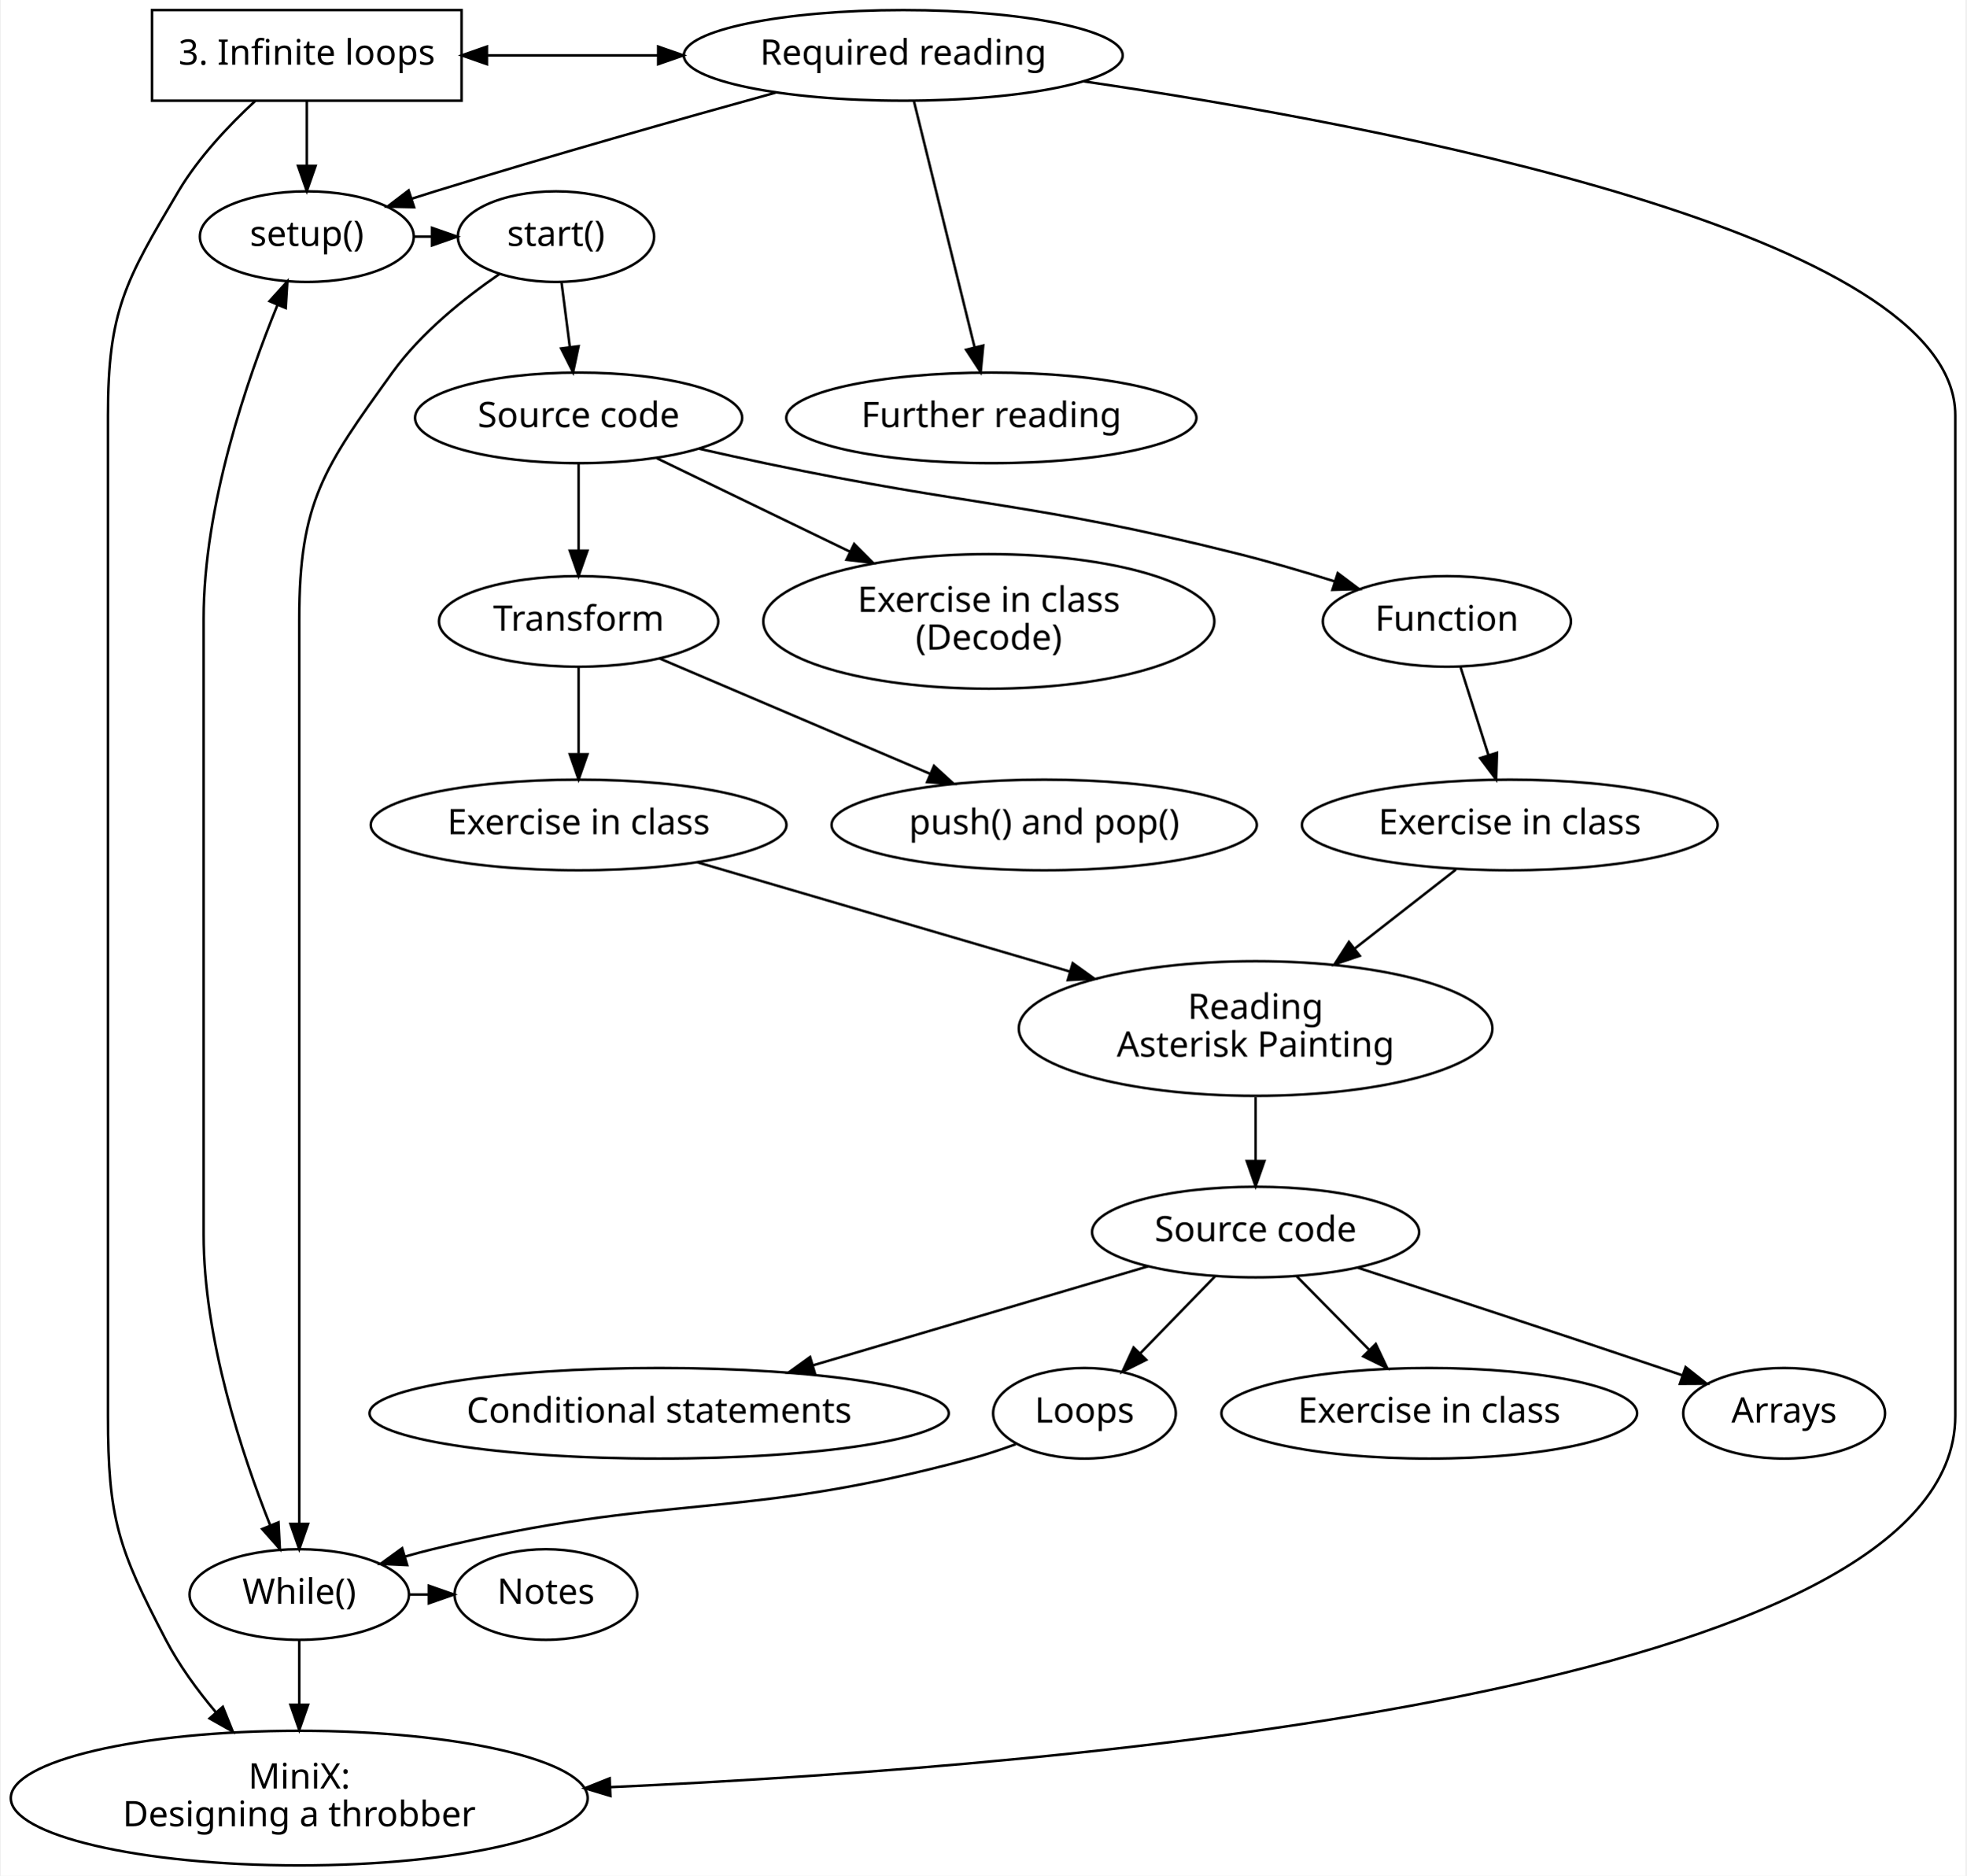
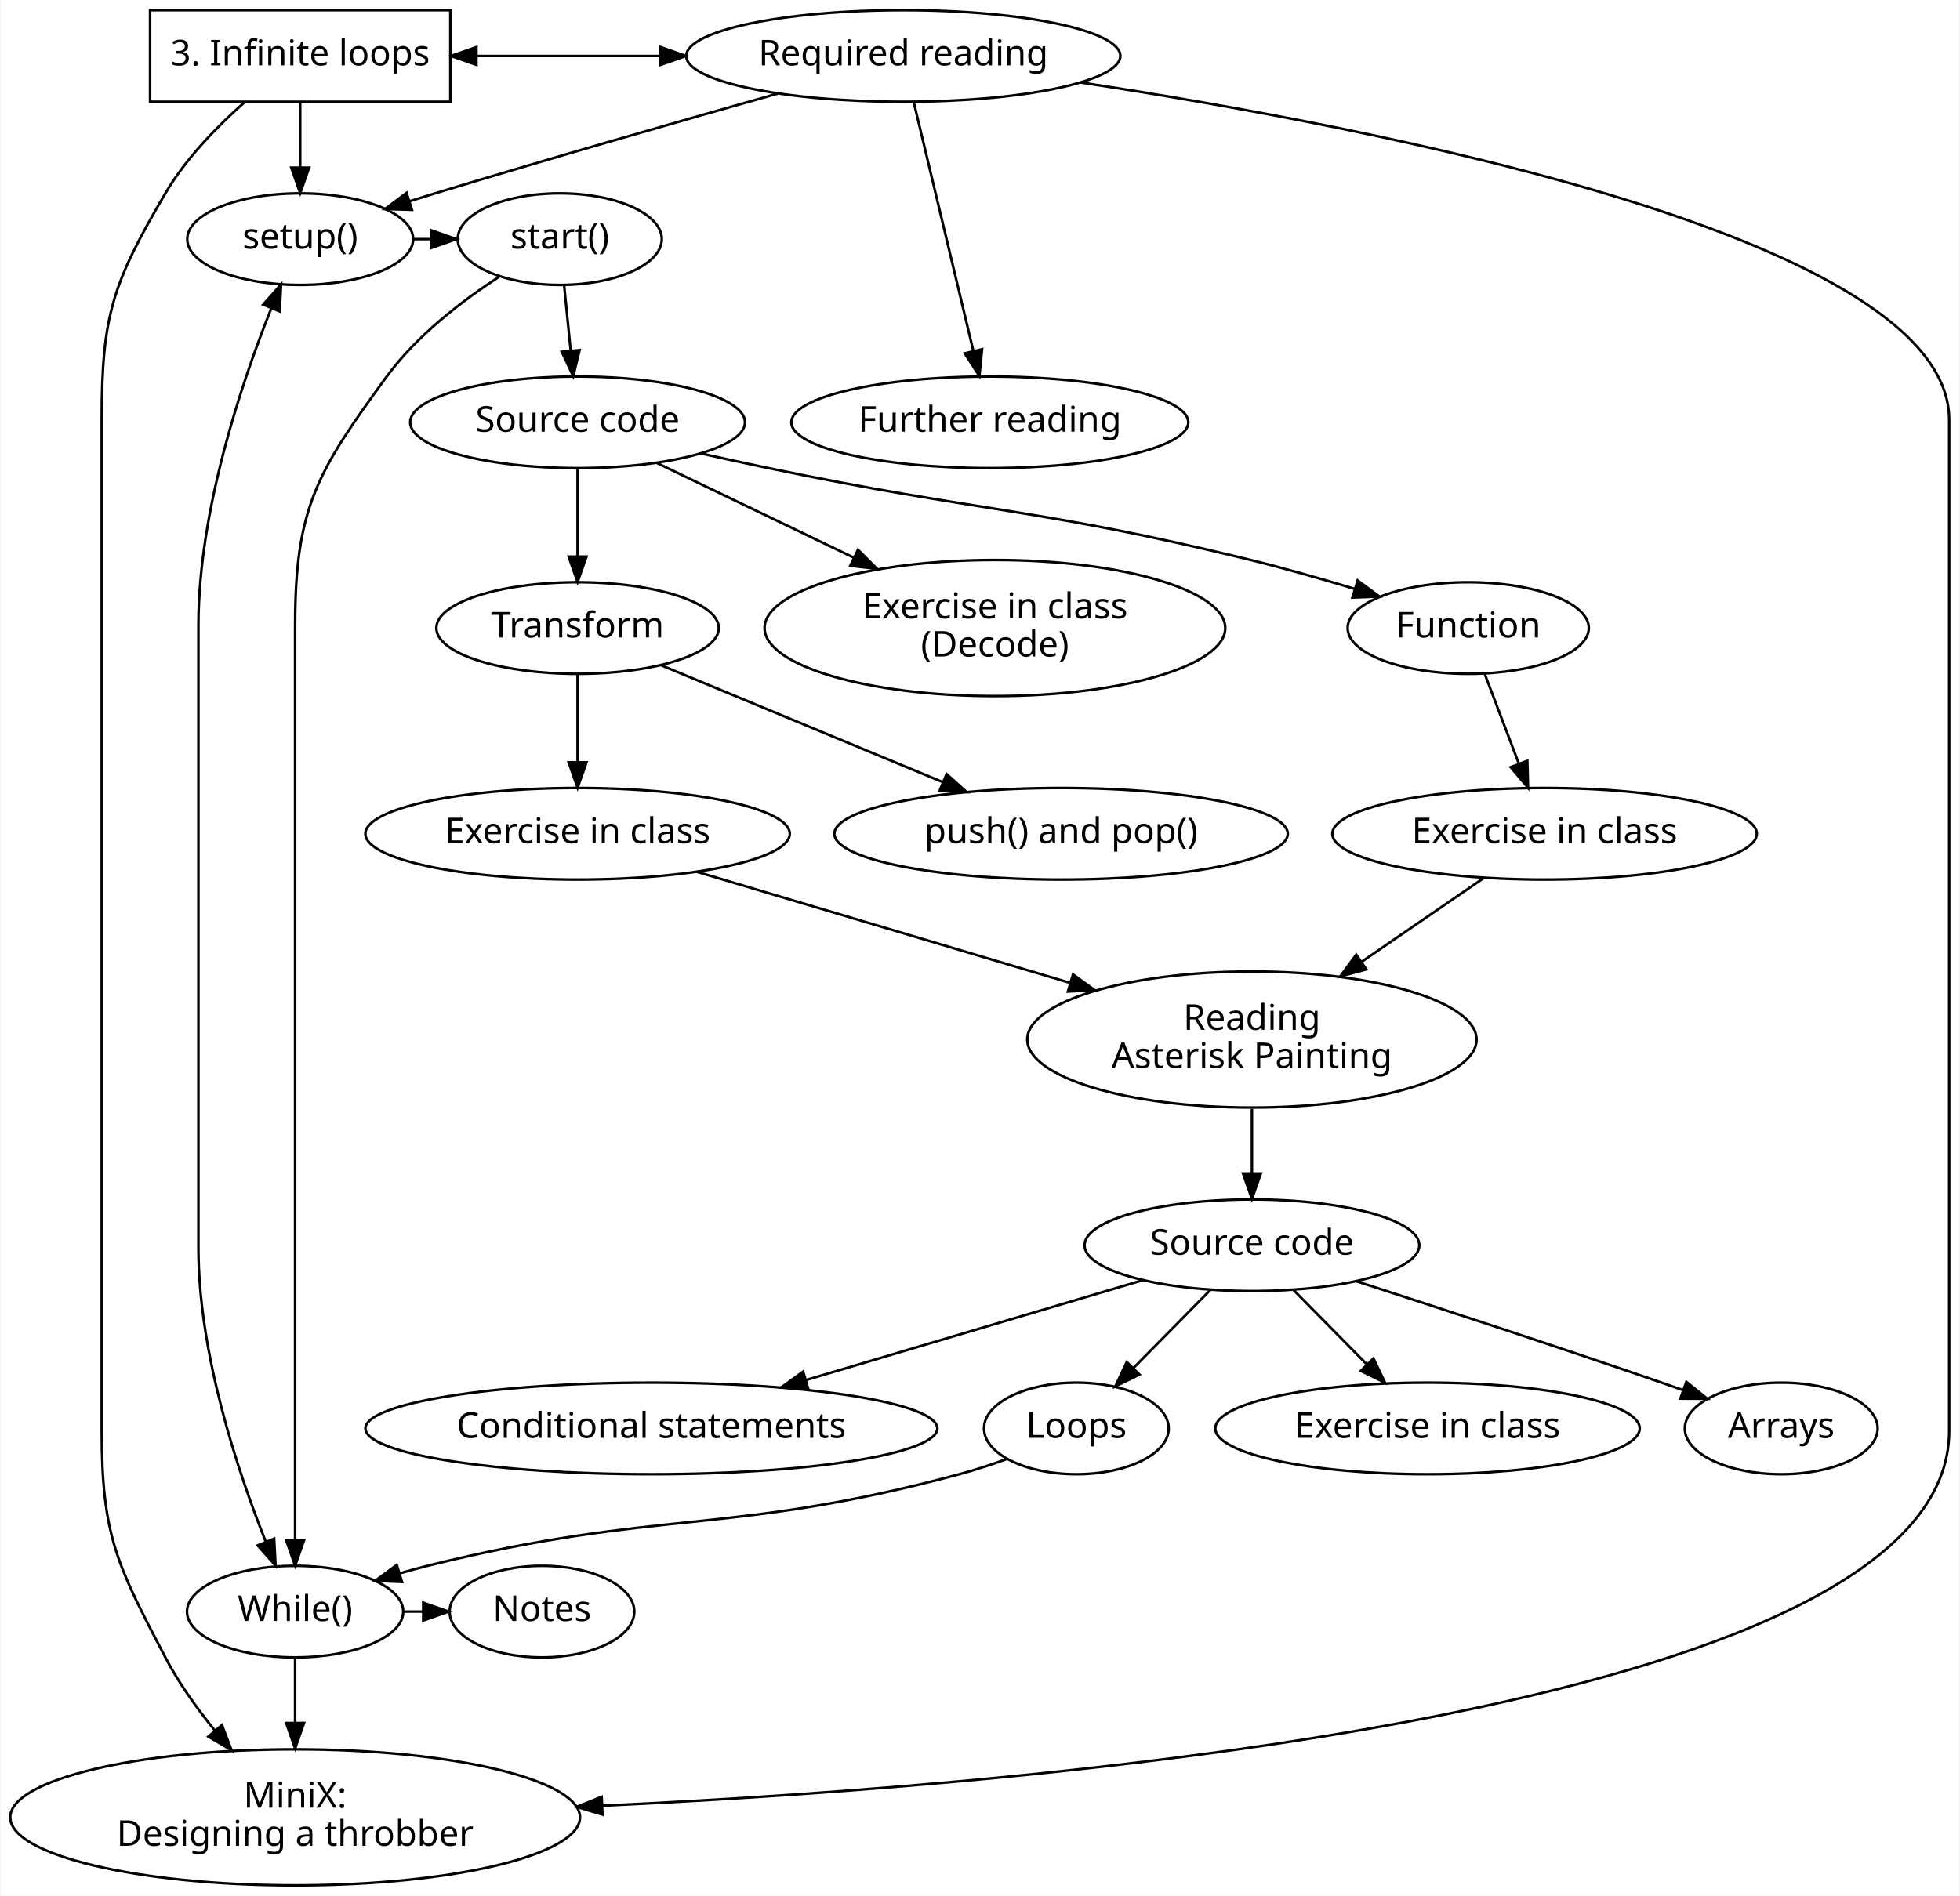
- <svg xmlns="http://www.w3.org/2000/svg" width="781pt" height="745pt" viewBox="0.00 0.00 780.55 745.22">
+ <svg xmlns="http://www.w3.org/2000/svg" width="770pt" height="745pt" viewBox="0.00 0.00 769.72 745.22">
  <g id="graph0" class="graph" transform="scale(1 1) rotate(0) translate(4 741.22)">
-     <polygon fill="white" stroke="none" points="-4,4 -4,-741.22 776.551,-741.22 776.551,4 -4,4" />
+     <polygon fill="white" stroke="transparent" points="-4,4 -4,-741.22 765.72,-741.22 765.72,4 -4,4" />
    <g id="node1" class="node">
-       <polygon fill="none" stroke="black" points="179.051,-737.22 56.051,-737.22 56.051,-701.22 179.051,-701.22 179.051,-737.22" />
-       <text text-anchor="middle" x="117.551" y="-715.52" font-family="Hershey-Noailles-help-me" font-size="14.00">3. Infinite loops</text>
+       <polygon fill="none" stroke="black" points="172.72,-737.22 54.72,-737.22 54.72,-701.22 172.72,-701.22 172.72,-737.22" />
+       <text text-anchor="middle" x="113.72" y="-715.52" font-family="Hershey-Noailles-help-me" font-size="14.00">3. Infinite loops</text>
    </g>
    <g id="node2" class="node">
-       <ellipse fill="none" stroke="black" cx="117.551" cy="-647.22" rx="42.494" ry="18" />
-       <text text-anchor="middle" x="117.551" y="-643.52" font-family="Hershey-Noailles-help-me" font-size="14.00">setup()</text>
+       <ellipse fill="none" stroke="black" cx="113.72" cy="-647.22" rx="44.39" ry="18" />
+       <text text-anchor="middle" x="113.72" y="-643.52" font-family="Hershey-Noailles-help-me" font-size="14.00">setup()</text>
    </g>
    <g id="edge1" class="edge">
-       <path fill="none" stroke="black" d="M117.551,-700.917C117.551,-693.203 117.551,-683.933 117.551,-675.333" />
-       <polygon fill="black" stroke="black" points="121.051,-675.325 117.551,-665.325 114.051,-675.325 121.051,-675.325" />
+       <path fill="none" stroke="black" d="M113.72,-700.92C113.72,-693.2 113.72,-683.93 113.72,-675.33" />
+       <polygon fill="black" stroke="black" points="117.22,-675.32 113.72,-665.32 110.22,-675.32 117.22,-675.32" />
    </g>
    <g id="node18" class="node">
-       <ellipse fill="none" stroke="black" cx="114.551" cy="-26.87" rx="114.603" ry="26.741" />
-       <text text-anchor="middle" x="114.551" y="-30.67" font-family="Hershey-Noailles-help-me" font-size="14.00">MiniX: </text>
-       <text text-anchor="middle" x="114.551" y="-15.67" font-family="Hershey-Noailles-help-me" font-size="14.00">Designing a throbber</text>
+       <ellipse fill="none" stroke="black" cx="111.72" cy="-26.87" rx="111.95" ry="26.74" />
+       <text text-anchor="middle" x="111.72" y="-30.67" font-family="Hershey-Noailles-help-me" font-size="14.00">MiniX: </text>
+       <text text-anchor="middle" x="111.72" y="-15.67" font-family="Hershey-Noailles-help-me" font-size="14.00">Designing a throbber</text>
    </g>
    <g id="edge7" class="edge">
-       <path fill="none" stroke="black" d="M97.047,-701.106C86.652,-691.491 74.566,-678.728 66.551,-665.22 45.392,-629.558 38.551,-617.687 38.551,-576.22 38.551,-576.22 38.551,-576.22 38.551,-178.74 38.551,-137.885 42.663,-125.967 61.551,-89.74 66.808,-79.658 73.99,-69.807 81.369,-61.036" />
-       <polygon fill="black" stroke="black" points="84.185,-63.133 88.152,-53.309 78.924,-58.515 84.185,-63.133" />
+       <path fill="none" stroke="black" d="M91.95,-701.12C81.16,-691.6 68.74,-678.92 60.72,-665.22 39.97,-629.76 35.72,-617.31 35.72,-576.22 35.72,-576.22 35.72,-576.22 35.72,-178.74 35.72,-137.65 41.69,-126.15 60.72,-89.74 65.96,-79.73 73,-69.85 80.17,-61.02" />
+       <polygon fill="black" stroke="black" points="82.97,-63.13 86.75,-53.23 77.62,-58.61 82.97,-63.13" />
    </g>
    <g id="node19" class="node">
-       <ellipse fill="none" stroke="black" cx="354.551" cy="-719.22" rx="87.185" ry="18" />
-       <text text-anchor="middle" x="354.551" y="-715.52" font-family="Hershey-Noailles-help-me" font-size="14.00">Required reading</text>
+       <ellipse fill="none" stroke="black" cx="350.72" cy="-719.22" rx="85.29" ry="18" />
+       <text text-anchor="middle" x="350.72" y="-715.52" font-family="Hershey-Noailles-help-me" font-size="14.00">Required reading</text>
    </g>
    <g id="edge5" class="edge">
-       <path fill="none" stroke="black" d="M189.435,-719.22C212.009,-719.22 234.582,-719.22 257.155,-719.22" />
-       <polygon fill="black" stroke="black" points="189.116,-715.72 179.116,-719.22 189.116,-722.72 189.116,-715.72" />
-       <polygon fill="black" stroke="black" points="257.176,-722.72 267.176,-719.22 257.176,-715.72 257.176,-722.72" />
+       <path fill="none" stroke="black" d="M183.07,-719.22C207.06,-719.22 231.05,-719.22 255.04,-719.22" />
+       <polygon fill="black" stroke="black" points="182.97,-715.72 172.97,-719.22 182.97,-722.72 182.97,-715.72" />
+       <polygon fill="black" stroke="black" points="255.32,-722.72 265.32,-719.22 255.32,-715.72 255.32,-722.72" />
    </g>
    <g id="node3" class="node">
-       <ellipse fill="none" stroke="black" cx="216.551" cy="-647.22" rx="38.993" ry="18" />
-       <text text-anchor="middle" x="216.551" y="-643.52" font-family="Hershey-Noailles-help-me" font-size="14.00">start()</text>
+       <ellipse fill="none" stroke="black" cx="215.72" cy="-647.22" rx="40.09" ry="18" />
+       <text text-anchor="middle" x="215.72" y="-643.52" font-family="Hershey-Noailles-help-me" font-size="14.00">start()</text>
    </g>
    <g id="edge2" class="edge">
-       <path fill="none" stroke="black" d="M160.09,-647.22C162.42,-647.22 164.749,-647.22 167.079,-647.22" />
-       <polygon fill="black" stroke="black" points="167.293,-650.72 177.293,-647.22 167.293,-643.72 167.293,-650.72" />
+       <path fill="none" stroke="black" d="M157.95,-647.22C160.27,-647.22 162.59,-647.22 164.92,-647.22" />
+       <polygon fill="black" stroke="black" points="165.1,-650.72 175.1,-647.22 165.1,-643.72 165.1,-650.72" />
    </g>
    <g id="node17" class="node">
-       <ellipse fill="none" stroke="black" cx="114.551" cy="-107.74" rx="43.592" ry="18" />
-       <text text-anchor="middle" x="114.551" y="-104.04" font-family="Hershey-Noailles-help-me" font-size="14.00">While()</text>
+       <ellipse fill="none" stroke="black" cx="111.72" cy="-107.74" rx="42.49" ry="18" />
+       <text text-anchor="middle" x="111.72" y="-104.04" font-family="Hershey-Noailles-help-me" font-size="14.00">While()</text>
    </g>
    <g id="edge6" class="edge">
-       <path fill="none" stroke="black" d="M105.958,-620.21C93.835,-590.595 76.551,-540.464 76.551,-495.35 76.551,-495.35 76.551,-495.35 76.551,-250.74 76.551,-209.373 91.786,-163.462 102.963,-135.345" />
-       <polygon fill="black" stroke="black" points="102.734,-621.571 109.84,-629.43 109.185,-618.856 102.734,-621.571" />
-       <polygon fill="black" stroke="black" points="106.308,-136.413 106.861,-125.833 99.831,-133.759 106.308,-136.413" />
+       <path fill="none" stroke="black" d="M102.26,-619.79C90.44,-590.11 73.72,-540.19 73.72,-495.35 73.72,-495.35 73.72,-495.35 73.72,-250.74 73.72,-209.37 88.96,-163.46 100.13,-135.35" />
+       <polygon fill="black" stroke="black" points="99.17,-621.49 106.2,-629.41 105.65,-618.83 99.17,-621.49" />
+       <polygon fill="black" stroke="black" points="103.48,-136.41 104.03,-125.83 97,-133.76 103.48,-136.41" />
    </g>
    <g id="node5" class="node">
-       <ellipse fill="none" stroke="black" cx="225.551" cy="-575.22" rx="64.989" ry="18" />
-       <text text-anchor="middle" x="225.551" y="-571.52" font-family="Hershey-Noailles-help-me" font-size="14.00">Source code</text>
+       <ellipse fill="none" stroke="black" cx="222.72" cy="-575.22" rx="65.79" ry="18" />
+       <text text-anchor="middle" x="222.72" y="-571.52" font-family="Hershey-Noailles-help-me" font-size="14.00">Source code</text>
    </g>
    <g id="edge3" class="edge">
-       <path fill="none" stroke="black" d="M218.776,-628.917C219.768,-621.203 220.96,-611.933 222.065,-603.333" />
-       <polygon fill="black" stroke="black" points="225.548,-603.689 223.352,-593.325 218.605,-602.797 225.548,-603.689" />
+       <path fill="none" stroke="black" d="M217.45,-628.92C218.22,-621.2 219.15,-611.93 220.01,-603.33" />
+       <polygon fill="black" stroke="black" points="223.5,-603.62 221.01,-593.32 216.53,-602.93 223.5,-603.62" />
    </g>
    <g id="edge22" class="edge">
-       <path fill="none" stroke="black" d="M194.103,-632.37C180.228,-622.833 162.953,-609.054 151.551,-593.22 124.377,-555.484 114.551,-541.853 114.551,-495.35 114.551,-495.35 114.551,-495.35 114.551,-250.74 114.551,-210.736 114.551,-164.393 114.551,-135.82" />
-       <polygon fill="black" stroke="black" points="118.051,-135.789 114.551,-125.789 111.051,-135.789 118.051,-135.789" />
+       <path fill="none" stroke="black" d="M191.84,-632.41C177.36,-622.98 159.46,-609.3 147.72,-593.22 120.4,-555.79 111.72,-541.7 111.72,-495.35 111.72,-495.35 111.72,-495.35 111.72,-250.74 111.72,-210.74 111.72,-164.39 111.72,-135.82" />
+       <polygon fill="black" stroke="black" points="115.22,-135.79 111.72,-125.79 108.22,-135.79 115.22,-135.79" />
    </g>
    <g id="node4" class="node">
-       <ellipse fill="none" stroke="black" cx="388.551" cy="-494.35" rx="89.606" ry="26.741" />
-       <text text-anchor="middle" x="388.551" y="-498.15" font-family="Hershey-Noailles-help-me" font-size="14.00">Exercise in class</text>
-       <text text-anchor="middle" x="388.551" y="-483.15" font-family="Hershey-Noailles-help-me" font-size="14.00">(Decode)</text>
+       <ellipse fill="none" stroke="black" cx="386.72" cy="-494.35" rx="90.52" ry="26.74" />
+       <text text-anchor="middle" x="386.72" y="-498.15" font-family="Hershey-Noailles-help-me" font-size="14.00">Exercise in class</text>
+       <text text-anchor="middle" x="386.72" y="-483.15" font-family="Hershey-Noailles-help-me" font-size="14.00">(Decode)</text>
    </g>
    <g id="edge4" class="edge">
-       <path fill="none" stroke="black" d="M256.594,-559.2C278.23,-548.731 307.688,-534.477 333.282,-522.093" />
-       <polygon fill="black" stroke="black" points="335.038,-525.132 342.515,-517.626 331.989,-518.831 335.038,-525.132" />
+       <path fill="none" stroke="black" d="M253.96,-559.2C275.72,-548.73 305.36,-534.48 331.11,-522.09" />
+       <polygon fill="black" stroke="black" points="332.91,-525.11 340.4,-517.63 329.88,-518.81 332.91,-525.11" />
    </g>
    <g id="node6" class="node">
-       <ellipse fill="none" stroke="black" cx="570.551" cy="-494.35" rx="49.291" ry="18" />
-       <text text-anchor="middle" x="570.551" y="-490.65" font-family="Hershey-Noailles-help-me" font-size="14.00">Function</text>
+       <ellipse fill="none" stroke="black" cx="572.72" cy="-494.35" rx="47.39" ry="18" />
+       <text text-anchor="middle" x="572.72" y="-490.65" font-family="Hershey-Noailles-help-me" font-size="14.00">Function</text>
    </g>
    <g id="edge10" class="edge">
-       <path fill="none" stroke="black" d="M273.263,-562.99C281.996,-561.011 291.038,-559.013 299.551,-557.22 382.8,-539.694 405.032,-541.911 487.551,-521.22 500.143,-518.063 513.643,-514.107 526.019,-510.246" />
-       <polygon fill="black" stroke="black" points="527.19,-513.546 535.664,-507.186 525.074,-506.874 527.19,-513.546" />
+       <path fill="none" stroke="black" d="M271.08,-563C279.93,-561.02 289.1,-559.02 297.72,-557.22 381.43,-539.77 403.67,-541.56 486.72,-521.22 500.24,-517.91 514.78,-513.76 528,-509.77" />
+       <polygon fill="black" stroke="black" points="529.27,-513.04 537.8,-506.75 527.22,-506.34 529.27,-513.04" />
    </g>
    <g id="node8" class="node">
-       <ellipse fill="none" stroke="black" cx="225.551" cy="-494.35" rx="55.491" ry="18" />
-       <text text-anchor="middle" x="225.551" y="-490.65" font-family="Hershey-Noailles-help-me" font-size="14.00">Transform</text>
+       <ellipse fill="none" stroke="black" cx="222.72" cy="-494.35" rx="55.49" ry="18" />
+       <text text-anchor="middle" x="222.72" y="-490.65" font-family="Hershey-Noailles-help-me" font-size="14.00">Transform</text>
    </g>
    <g id="edge13" class="edge">
-       <path fill="none" stroke="black" d="M225.551,-557.107C225.551,-547.082 225.551,-534.187 225.551,-522.775" />
-       <polygon fill="black" stroke="black" points="229.051,-522.43 225.551,-512.431 222.051,-522.431 229.051,-522.43" />
+       <path fill="none" stroke="black" d="M222.72,-557.11C222.72,-547.08 222.72,-534.19 222.72,-522.77" />
+       <polygon fill="black" stroke="black" points="226.22,-522.43 222.72,-512.43 219.22,-522.43 226.22,-522.43" />
    </g>
    <g id="node7" class="node">
-       <ellipse fill="none" stroke="black" cx="595.551" cy="-413.48" rx="82.585" ry="18" />
-       <text text-anchor="middle" x="595.551" y="-409.78" font-family="Hershey-Noailles-help-me" font-size="14.00">Exercise in class</text>
+       <ellipse fill="none" stroke="black" cx="602.72" cy="-413.48" rx="83.39" ry="18" />
+       <text text-anchor="middle" x="602.72" y="-409.78" font-family="Hershey-Noailles-help-me" font-size="14.00">Exercise in class</text>
    </g>
    <g id="edge11" class="edge">
-       <path fill="none" stroke="black" d="M575.976,-476.237C579.219,-466.005 583.41,-452.783 587.081,-441.201" />
-       <polygon fill="black" stroke="black" points="590.452,-442.151 590.137,-431.56 583.779,-440.035 590.452,-442.151" />
+       <path fill="none" stroke="black" d="M579.23,-476.24C583.12,-466 588.15,-452.78 592.56,-441.2" />
+       <polygon fill="black" stroke="black" points="595.94,-442.15 596.23,-431.56 589.4,-439.66 595.94,-442.15" />
    </g>
    <g id="node11" class="node">
-       <ellipse fill="none" stroke="black" cx="494.551" cy="-332.61" rx="94.09" ry="26.741" />
-       <text text-anchor="middle" x="494.551" y="-336.41" font-family="Hershey-Noailles-help-me" font-size="14.00">Reading </text>
-       <text text-anchor="middle" x="494.551" y="-321.41" font-family="Hershey-Noailles-help-me" font-size="14.00">Asterisk Painting</text>
+       <ellipse fill="none" stroke="black" cx="487.72" cy="-332.61" rx="88.28" ry="26.74" />
+       <text text-anchor="middle" x="487.72" y="-336.41" font-family="Hershey-Noailles-help-me" font-size="14.00">Reading </text>
+       <text text-anchor="middle" x="487.72" y="-321.41" font-family="Hershey-Noailles-help-me" font-size="14.00">Asterisk Painting</text>
    </g>
    <g id="edge15" class="edge">
-       <path fill="none" stroke="black" d="M574.132,-395.754C562.418,-386.606 547.537,-374.986 533.82,-364.275" />
-       <polygon fill="black" stroke="black" points="535.947,-361.495 525.912,-358.099 531.639,-367.012 535.947,-361.495" />
+       <path fill="none" stroke="black" d="M578.89,-396.14C565,-386.61 547.06,-374.3 530.77,-363.13" />
+       <polygon fill="black" stroke="black" points="532.66,-360.18 522.43,-357.41 528.7,-365.96 532.66,-360.18" />
    </g>
    <g id="node9" class="node">
-       <ellipse fill="none" stroke="black" cx="410.551" cy="-413.48" rx="84.485" ry="18" />
-       <text text-anchor="middle" x="410.551" y="-409.78" font-family="Hershey-Noailles-help-me" font-size="14.00">push() and pop()</text>
+       <ellipse fill="none" stroke="black" cx="412.72" cy="-413.48" rx="89.08" ry="18" />
+       <text text-anchor="middle" x="412.72" y="-409.78" font-family="Hershey-Noailles-help-me" font-size="14.00">push() and pop()</text>
    </g>
    <g id="edge12" class="edge">
-       <path fill="none" stroke="black" d="M257.776,-479.612C287.456,-466.959 331.8,-448.054 365.079,-433.866" />
-       <polygon fill="black" stroke="black" points="366.76,-436.954 374.587,-429.813 364.015,-430.515 366.76,-436.954" />
+       <path fill="none" stroke="black" d="M255.39,-479.79C285.93,-467.11 331.88,-448.04 366.25,-433.77" />
+       <polygon fill="black" stroke="black" points="367.72,-436.95 375.61,-429.89 365.03,-430.49 367.72,-436.95" />
    </g>
    <g id="node10" class="node">
-       <ellipse fill="none" stroke="black" cx="225.551" cy="-413.48" rx="82.585" ry="18" />
-       <text text-anchor="middle" x="225.551" y="-409.78" font-family="Hershey-Noailles-help-me" font-size="14.00">Exercise in class</text>
+       <ellipse fill="none" stroke="black" cx="222.72" cy="-413.48" rx="83.39" ry="18" />
+       <text text-anchor="middle" x="222.72" y="-409.78" font-family="Hershey-Noailles-help-me" font-size="14.00">Exercise in class</text>
    </g>
    <g id="edge14" class="edge">
-       <path fill="none" stroke="black" d="M225.551,-476.237C225.551,-466.211 225.551,-453.316 225.551,-441.905" />
-       <polygon fill="black" stroke="black" points="229.051,-441.56 225.551,-431.56 222.051,-441.56 229.051,-441.56" />
+       <path fill="none" stroke="black" d="M222.72,-476.24C222.72,-466.21 222.72,-453.32 222.72,-441.9" />
+       <polygon fill="black" stroke="black" points="226.22,-441.56 222.72,-431.56 219.22,-441.56 226.22,-441.56" />
    </g>
    <g id="edge16" class="edge">
-       <path fill="none" stroke="black" d="M272.715,-398.652C313.581,-386.67 373.398,-369.132 420.622,-355.286" />
-       <polygon fill="black" stroke="black" points="421.885,-358.563 430.497,-352.391 419.916,-351.846 421.885,-358.563" />
+       <path fill="none" stroke="black" d="M269.49,-398.56C310.13,-386.46 369.64,-368.75 416.25,-354.88" />
+       <polygon fill="black" stroke="black" points="417.41,-358.19 425.99,-351.98 415.41,-351.48 417.41,-358.19" />
    </g>
    <g id="node12" class="node">
-       <ellipse fill="none" stroke="black" cx="494.551" cy="-251.74" rx="64.989" ry="18" />
-       <text text-anchor="middle" x="494.551" y="-248.04" font-family="Hershey-Noailles-help-me" font-size="14.00">Source code</text>
+       <ellipse fill="none" stroke="black" cx="487.72" cy="-251.74" rx="65.79" ry="18" />
+       <text text-anchor="middle" x="487.72" y="-248.04" font-family="Hershey-Noailles-help-me" font-size="14.00">Source code</text>
    </g>
    <g id="edge17" class="edge">
-       <path fill="none" stroke="black" d="M494.551,-305.348C494.551,-297.247 494.551,-288.308 494.551,-280.132" />
-       <polygon fill="black" stroke="black" points="498.051,-279.96 494.551,-269.96 491.051,-279.96 498.051,-279.96" />
+       <path fill="none" stroke="black" d="M487.72,-305.35C487.72,-297.25 487.72,-288.31 487.72,-280.13" />
+       <polygon fill="black" stroke="black" points="491.22,-279.96 487.72,-269.96 484.22,-279.96 491.22,-279.96" />
    </g>
    <g id="node13" class="node">
-       <ellipse fill="none" stroke="black" cx="563.551" cy="-179.74" rx="82.585" ry="18" />
-       <text text-anchor="middle" x="563.551" y="-176.04" font-family="Hershey-Noailles-help-me" font-size="14.00">Exercise in class</text>
+       <ellipse fill="none" stroke="black" cx="556.72" cy="-179.74" rx="83.39" ry="18" />
+       <text text-anchor="middle" x="556.72" y="-176.04" font-family="Hershey-Noailles-help-me" font-size="14.00">Exercise in class</text>
    </g>
    <g id="edge18" class="edge">
-       <path fill="none" stroke="black" d="M510.903,-234.151C519.457,-225.474 530.09,-214.686 539.557,-205.082" />
-       <polygon fill="black" stroke="black" points="542.31,-207.275 546.837,-197.696 537.325,-202.361 542.31,-207.275" />
+       <path fill="none" stroke="black" d="M504.07,-234.15C512.63,-225.47 523.26,-214.69 532.73,-205.08" />
+       <polygon fill="black" stroke="black" points="535.48,-207.28 540.01,-197.7 530.5,-202.36 535.48,-207.28" />
    </g>
    <g id="node14" class="node">
-       <ellipse fill="none" stroke="black" cx="704.551" cy="-179.74" rx="40.094" ry="18" />
-       <text text-anchor="middle" x="704.551" y="-176.04" font-family="Hershey-Noailles-help-me" font-size="14.00">Arrays</text>
+       <ellipse fill="none" stroke="black" cx="695.72" cy="-179.74" rx="37.89" ry="18" />
+       <text text-anchor="middle" x="695.72" y="-176.04" font-family="Hershey-Noailles-help-me" font-size="14.00">Arrays</text>
    </g>
    <g id="edge19" class="edge">
-       <path fill="none" stroke="black" d="M534.972,-237.631C567.569,-227.012 614.572,-211.593 655.551,-197.74 658.31,-196.807 661.154,-195.839 664.018,-194.859" />
-       <polygon fill="black" stroke="black" points="665.416,-198.079 673.733,-191.516 663.139,-191.46 665.416,-198.079" />
+       <path fill="none" stroke="black" d="M528.86,-237.56C561.46,-227.03 608.11,-211.77 648.72,-197.74 651.45,-196.8 654.27,-195.81 657.1,-194.81" />
+       <polygon fill="black" stroke="black" points="658.44,-198.05 666.69,-191.39 656.09,-191.46 658.44,-198.05" />
    </g>
    <g id="node15" class="node">
-       <ellipse fill="none" stroke="black" cx="257.551" cy="-179.74" rx="115.08" ry="18" />
-       <text text-anchor="middle" x="257.551" y="-176.04" font-family="Hershey-Noailles-help-me" font-size="14.00">Conditional statements</text>
+       <ellipse fill="none" stroke="black" cx="251.72" cy="-179.74" rx="112.38" ry="18" />
+       <text text-anchor="middle" x="251.72" y="-176.04" font-family="Hershey-Noailles-help-me" font-size="14.00">Conditional statements</text>
    </g>
    <g id="edge20" class="edge">
-       <path fill="none" stroke="black" d="M451.907,-238.145C414.77,-227.176 360.486,-211.143 318.72,-198.807" />
-       <polygon fill="black" stroke="black" points="319.514,-195.392 308.932,-195.916 317.531,-202.105 319.514,-195.392" />
+       <path fill="none" stroke="black" d="M444.99,-238.06C407.97,-227.08 354,-211.08 312.49,-198.77" />
+       <polygon fill="black" stroke="black" points="313.35,-195.37 302.77,-195.88 311.36,-202.08 313.35,-195.37" />
    </g>
    <g id="node16" class="node">
-       <ellipse fill="none" stroke="black" cx="426.551" cy="-179.74" rx="36.294" ry="18" />
-       <text text-anchor="middle" x="426.551" y="-176.04" font-family="Hershey-Noailles-help-me" font-size="14.00">Loops</text>
+       <ellipse fill="none" stroke="black" cx="418.72" cy="-179.74" rx="36.29" ry="18" />
+       <text text-anchor="middle" x="418.72" y="-176.04" font-family="Hershey-Noailles-help-me" font-size="14.00">Loops</text>
    </g>
    <g id="edge21" class="edge">
-       <path fill="none" stroke="black" d="M478.436,-234.151C469.548,-225.001 458.38,-213.505 448.684,-203.524" />
-       <polygon fill="black" stroke="black" points="451.097,-200.985 441.619,-196.251 446.076,-205.863 451.097,-200.985" />
+       <path fill="none" stroke="black" d="M471.37,-234.15C462.35,-225 451.02,-213.5 441.18,-203.52" />
+       <polygon fill="black" stroke="black" points="443.52,-200.92 434.01,-196.25 438.54,-205.83 443.52,-200.92" />
    </g>
    <g id="edge23" class="edge">
-       <path fill="none" stroke="black" d="M399.224,-167.449C393.455,-165.34 387.356,-163.309 381.551,-161.74 288.444,-136.579 261.268,-148.528 167.551,-125.74 163.96,-124.867 160.258,-123.875 156.56,-122.82" />
-       <polygon fill="black" stroke="black" points="157.439,-119.429 146.855,-119.915 155.431,-126.135 157.439,-119.429" />
+       <path fill="none" stroke="black" d="M391.26,-167.66C385.22,-165.48 378.81,-163.37 372.72,-161.74 281.69,-137.3 255.2,-148.44 163.72,-125.74 160.15,-124.85 156.46,-123.84 152.78,-122.77" />
+       <polygon fill="black" stroke="black" points="153.72,-119.4 143.13,-119.82 151.67,-126.09 153.72,-119.4" />
    </g>
    <g id="edge25" class="edge">
-       <path fill="none" stroke="black" d="M114.551,-89.626C114.551,-82.137 114.551,-73.046 114.551,-64.168" />
-       <polygon fill="black" stroke="black" points="118.051,-63.953 114.551,-53.953 111.051,-63.953 118.051,-63.953" />
+       <path fill="none" stroke="black" d="M111.72,-89.63C111.72,-82.14 111.72,-73.05 111.72,-64.17" />
+       <polygon fill="black" stroke="black" points="115.22,-63.95 111.72,-53.95 108.22,-63.95 115.22,-63.95" />
    </g>
    <g id="node21" class="node">
-       <ellipse fill="none" stroke="black" cx="212.551" cy="-107.74" rx="36.294" ry="18" />
-       <text text-anchor="middle" x="212.551" y="-104.04" font-family="Hershey-Noailles-help-me" font-size="14.00">Notes</text>
+       <ellipse fill="none" stroke="black" cx="208.72" cy="-107.74" rx="36.29" ry="18" />
+       <text text-anchor="middle" x="208.72" y="-104.04" font-family="Hershey-Noailles-help-me" font-size="14.00">Notes</text>
    </g>
    <g id="edge24" class="edge">
-       <path fill="none" stroke="black" d="M158.192,-107.74C160.793,-107.74 163.394,-107.74 165.995,-107.74" />
-       <polygon fill="black" stroke="black" points="166.029,-111.24 176.029,-107.74 166.029,-104.24 166.029,-111.24" />
+       <path fill="none" stroke="black" d="M154.16,-107.74C156.77,-107.74 159.38,-107.74 161.99,-107.74" />
+       <polygon fill="black" stroke="black" points="162.06,-111.24 172.06,-107.74 162.06,-104.24 162.06,-111.24" />
    </g>
    <g id="edge9" class="edge">
-       <path fill="none" stroke="black" d="M303.849,-704.424C266.351,-694.063 214.106,-679.296 168.551,-665.22 165.475,-664.27 162.301,-663.267 159.113,-662.243" />
-       <polygon fill="black" stroke="black" points="160.177,-658.908 149.584,-659.138 158.008,-665.564 160.177,-658.908" />
+       <path fill="none" stroke="black" d="M301.4,-704.45C264.28,-693.98 212.2,-679.06 166.72,-665.22 163.43,-664.22 160.04,-663.17 156.62,-662.1" />
+       <polygon fill="black" stroke="black" points="157.63,-658.75 147.04,-659.07 155.52,-665.42 157.63,-658.75" />
    </g>
    <g id="edge8" class="edge">
-       <path fill="none" stroke="black" d="M426.408,-708.876C545.92,-691.303 772.551,-648.456 772.551,-576.22 772.551,-576.22 772.551,-576.22 772.551,-178.74 772.551,-70.292 428.686,-39.796 238.119,-31.222" />
-       <polygon fill="black" stroke="black" points="238.183,-27.722 228.04,-30.783 237.878,-34.715 238.183,-27.722" />
+       <path fill="none" stroke="black" d="M420.44,-708.79C537.7,-690.96 761.72,-647.56 761.72,-576.22 761.72,-576.22 761.72,-576.22 761.72,-178.74 761.72,-71.31 420.57,-40.36 232.57,-31.45" />
+       <polygon fill="black" stroke="black" points="232.5,-27.95 222.35,-30.98 232.18,-34.94 232.5,-27.95" />
    </g>
    <g id="node20" class="node">
-       <ellipse fill="none" stroke="black" cx="389.551" cy="-575.22" rx="81.486" ry="18" />
-       <text text-anchor="middle" x="389.551" y="-571.52" font-family="Hershey-Noailles-help-me" font-size="14.00">Further reading</text>
+       <ellipse fill="none" stroke="black" cx="384.72" cy="-575.22" rx="77.99" ry="18" />
+       <text text-anchor="middle" x="384.72" y="-571.52" font-family="Hershey-Noailles-help-me" font-size="14.00">Further reading</text>
    </g>
    <g id="edge26" class="edge">
-       <path fill="none" stroke="black" d="M358.773,-701.092C364.764,-676.784 375.793,-632.039 382.893,-603.234" />
-       <polygon fill="black" stroke="black" points="386.32,-603.957 385.315,-593.41 379.523,-602.281 386.32,-603.957" />
+       <path fill="none" stroke="black" d="M354.82,-701.09C360.64,-676.78 371.36,-632.04 378.25,-603.23" />
+       <polygon fill="black" stroke="black" points="381.68,-603.95 380.61,-593.41 374.87,-602.32 381.68,-603.95" />
    </g>
  </g>
</svg>
